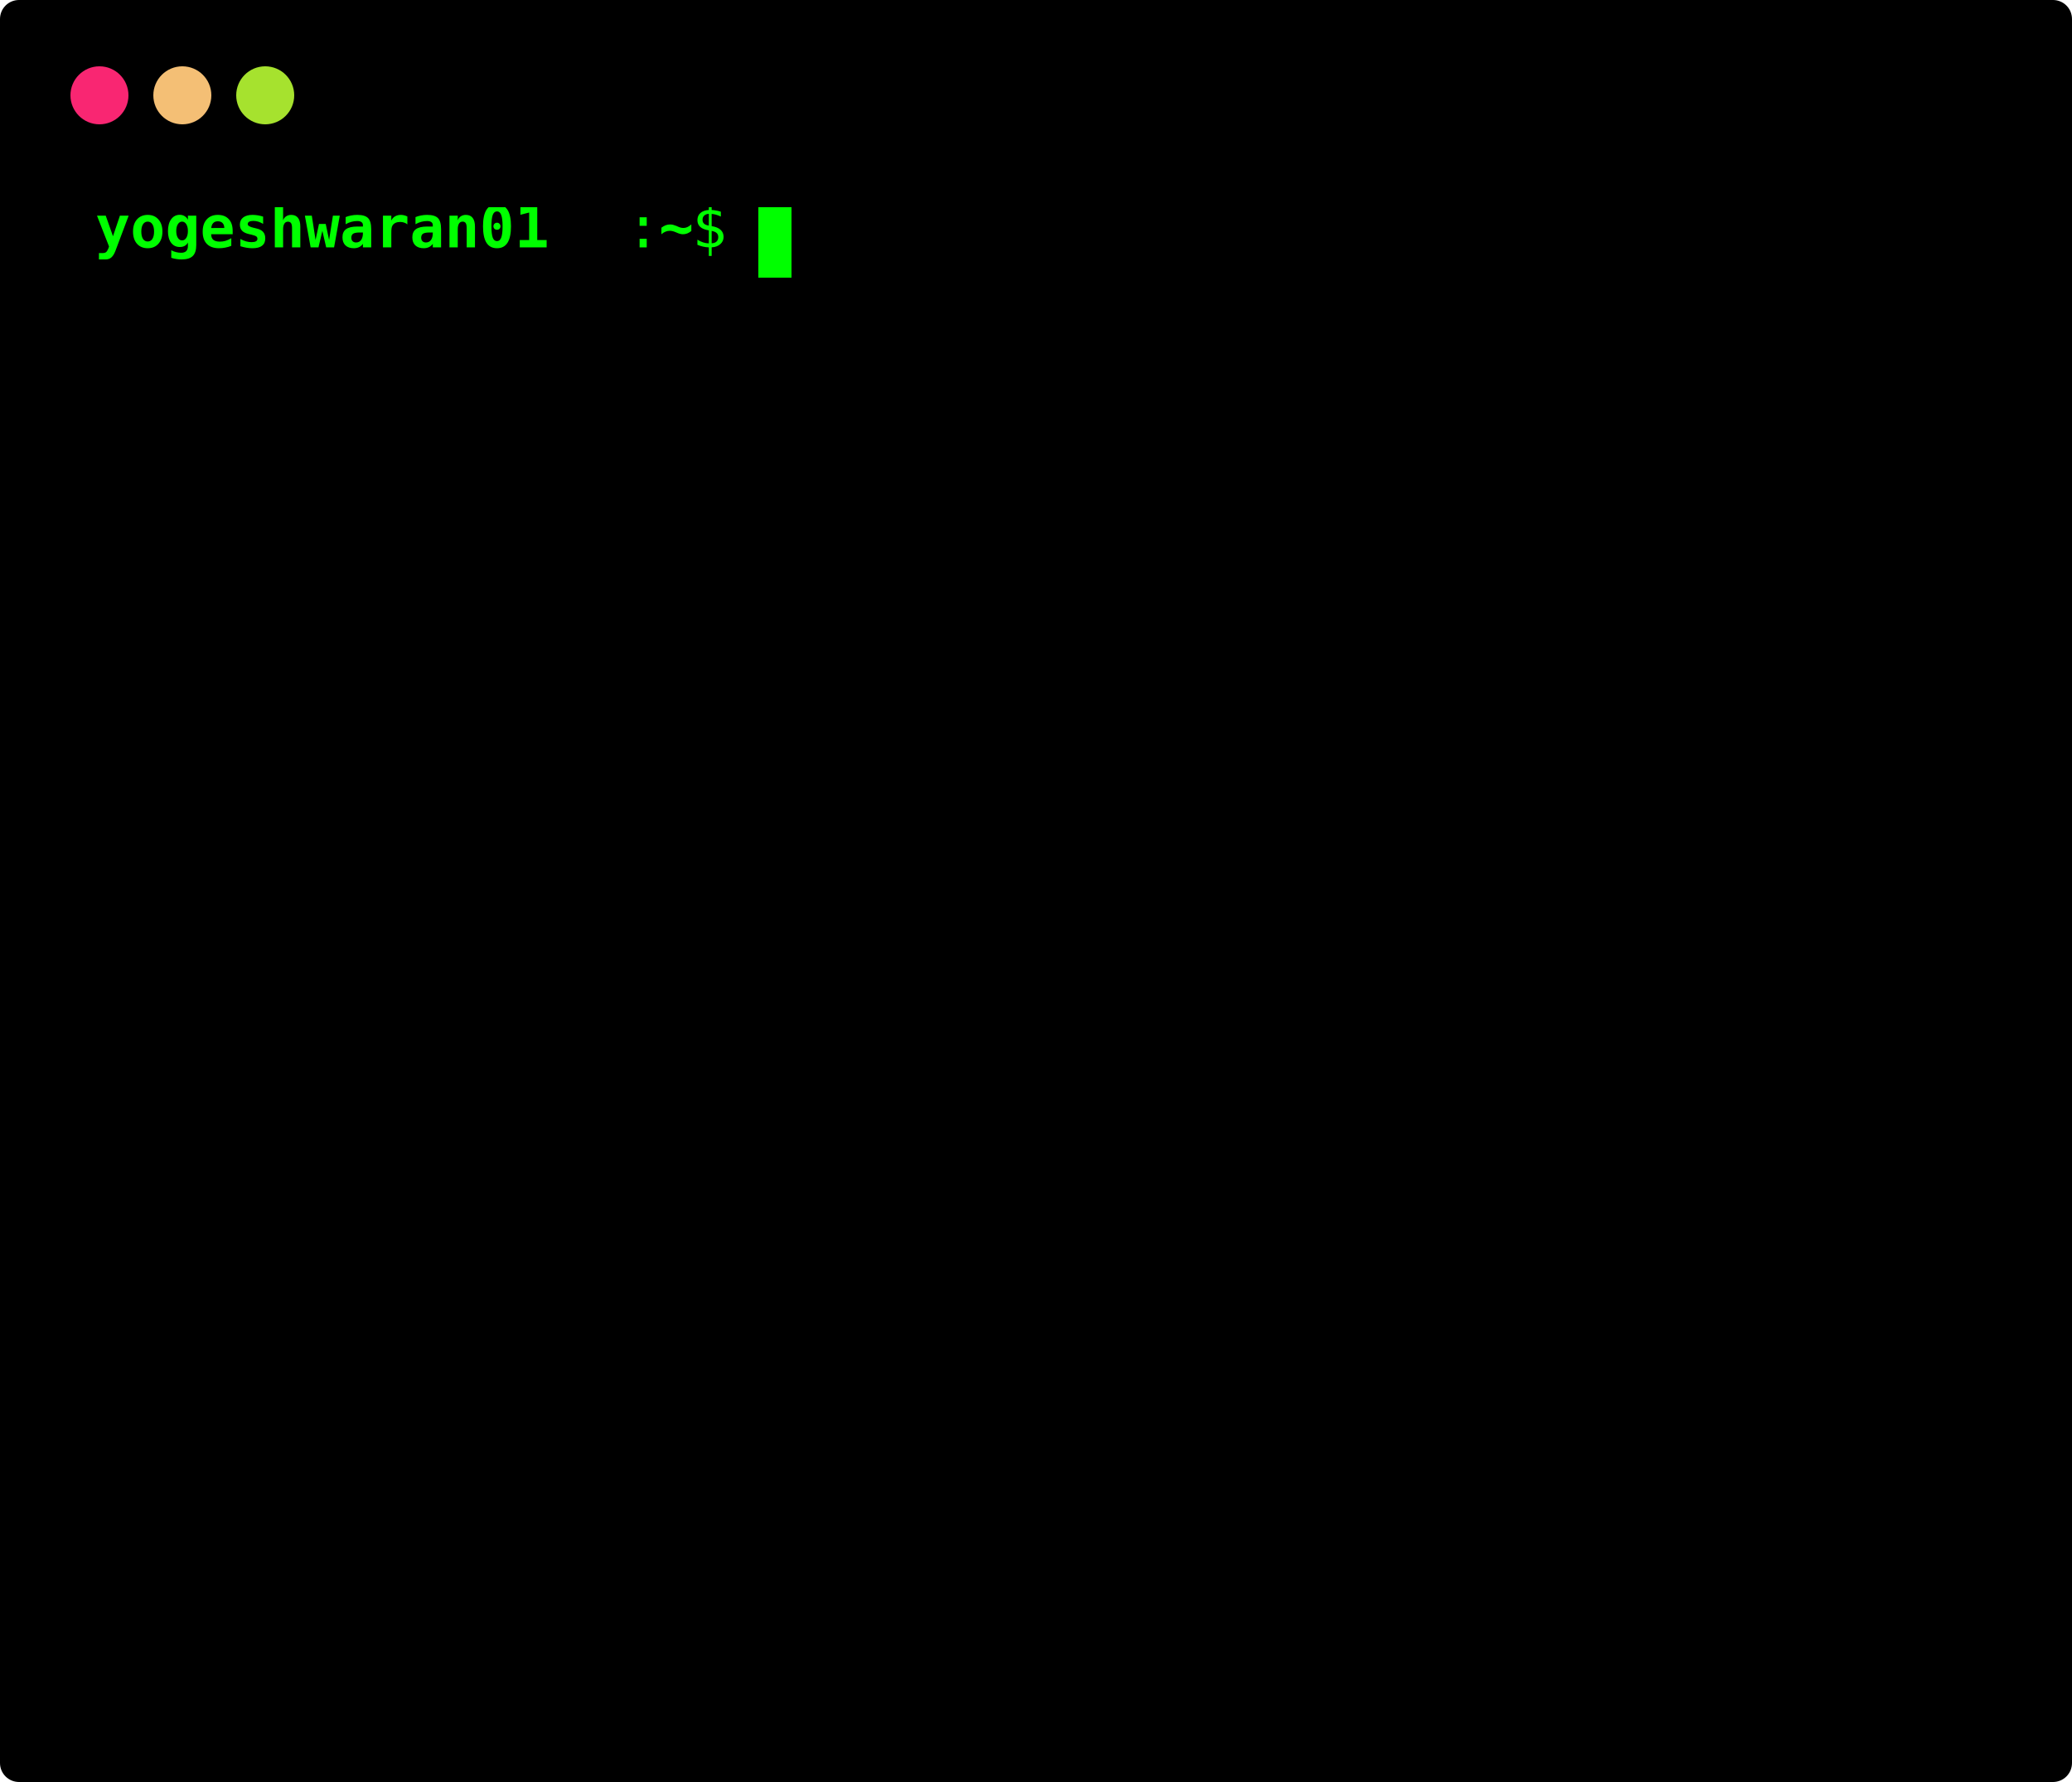
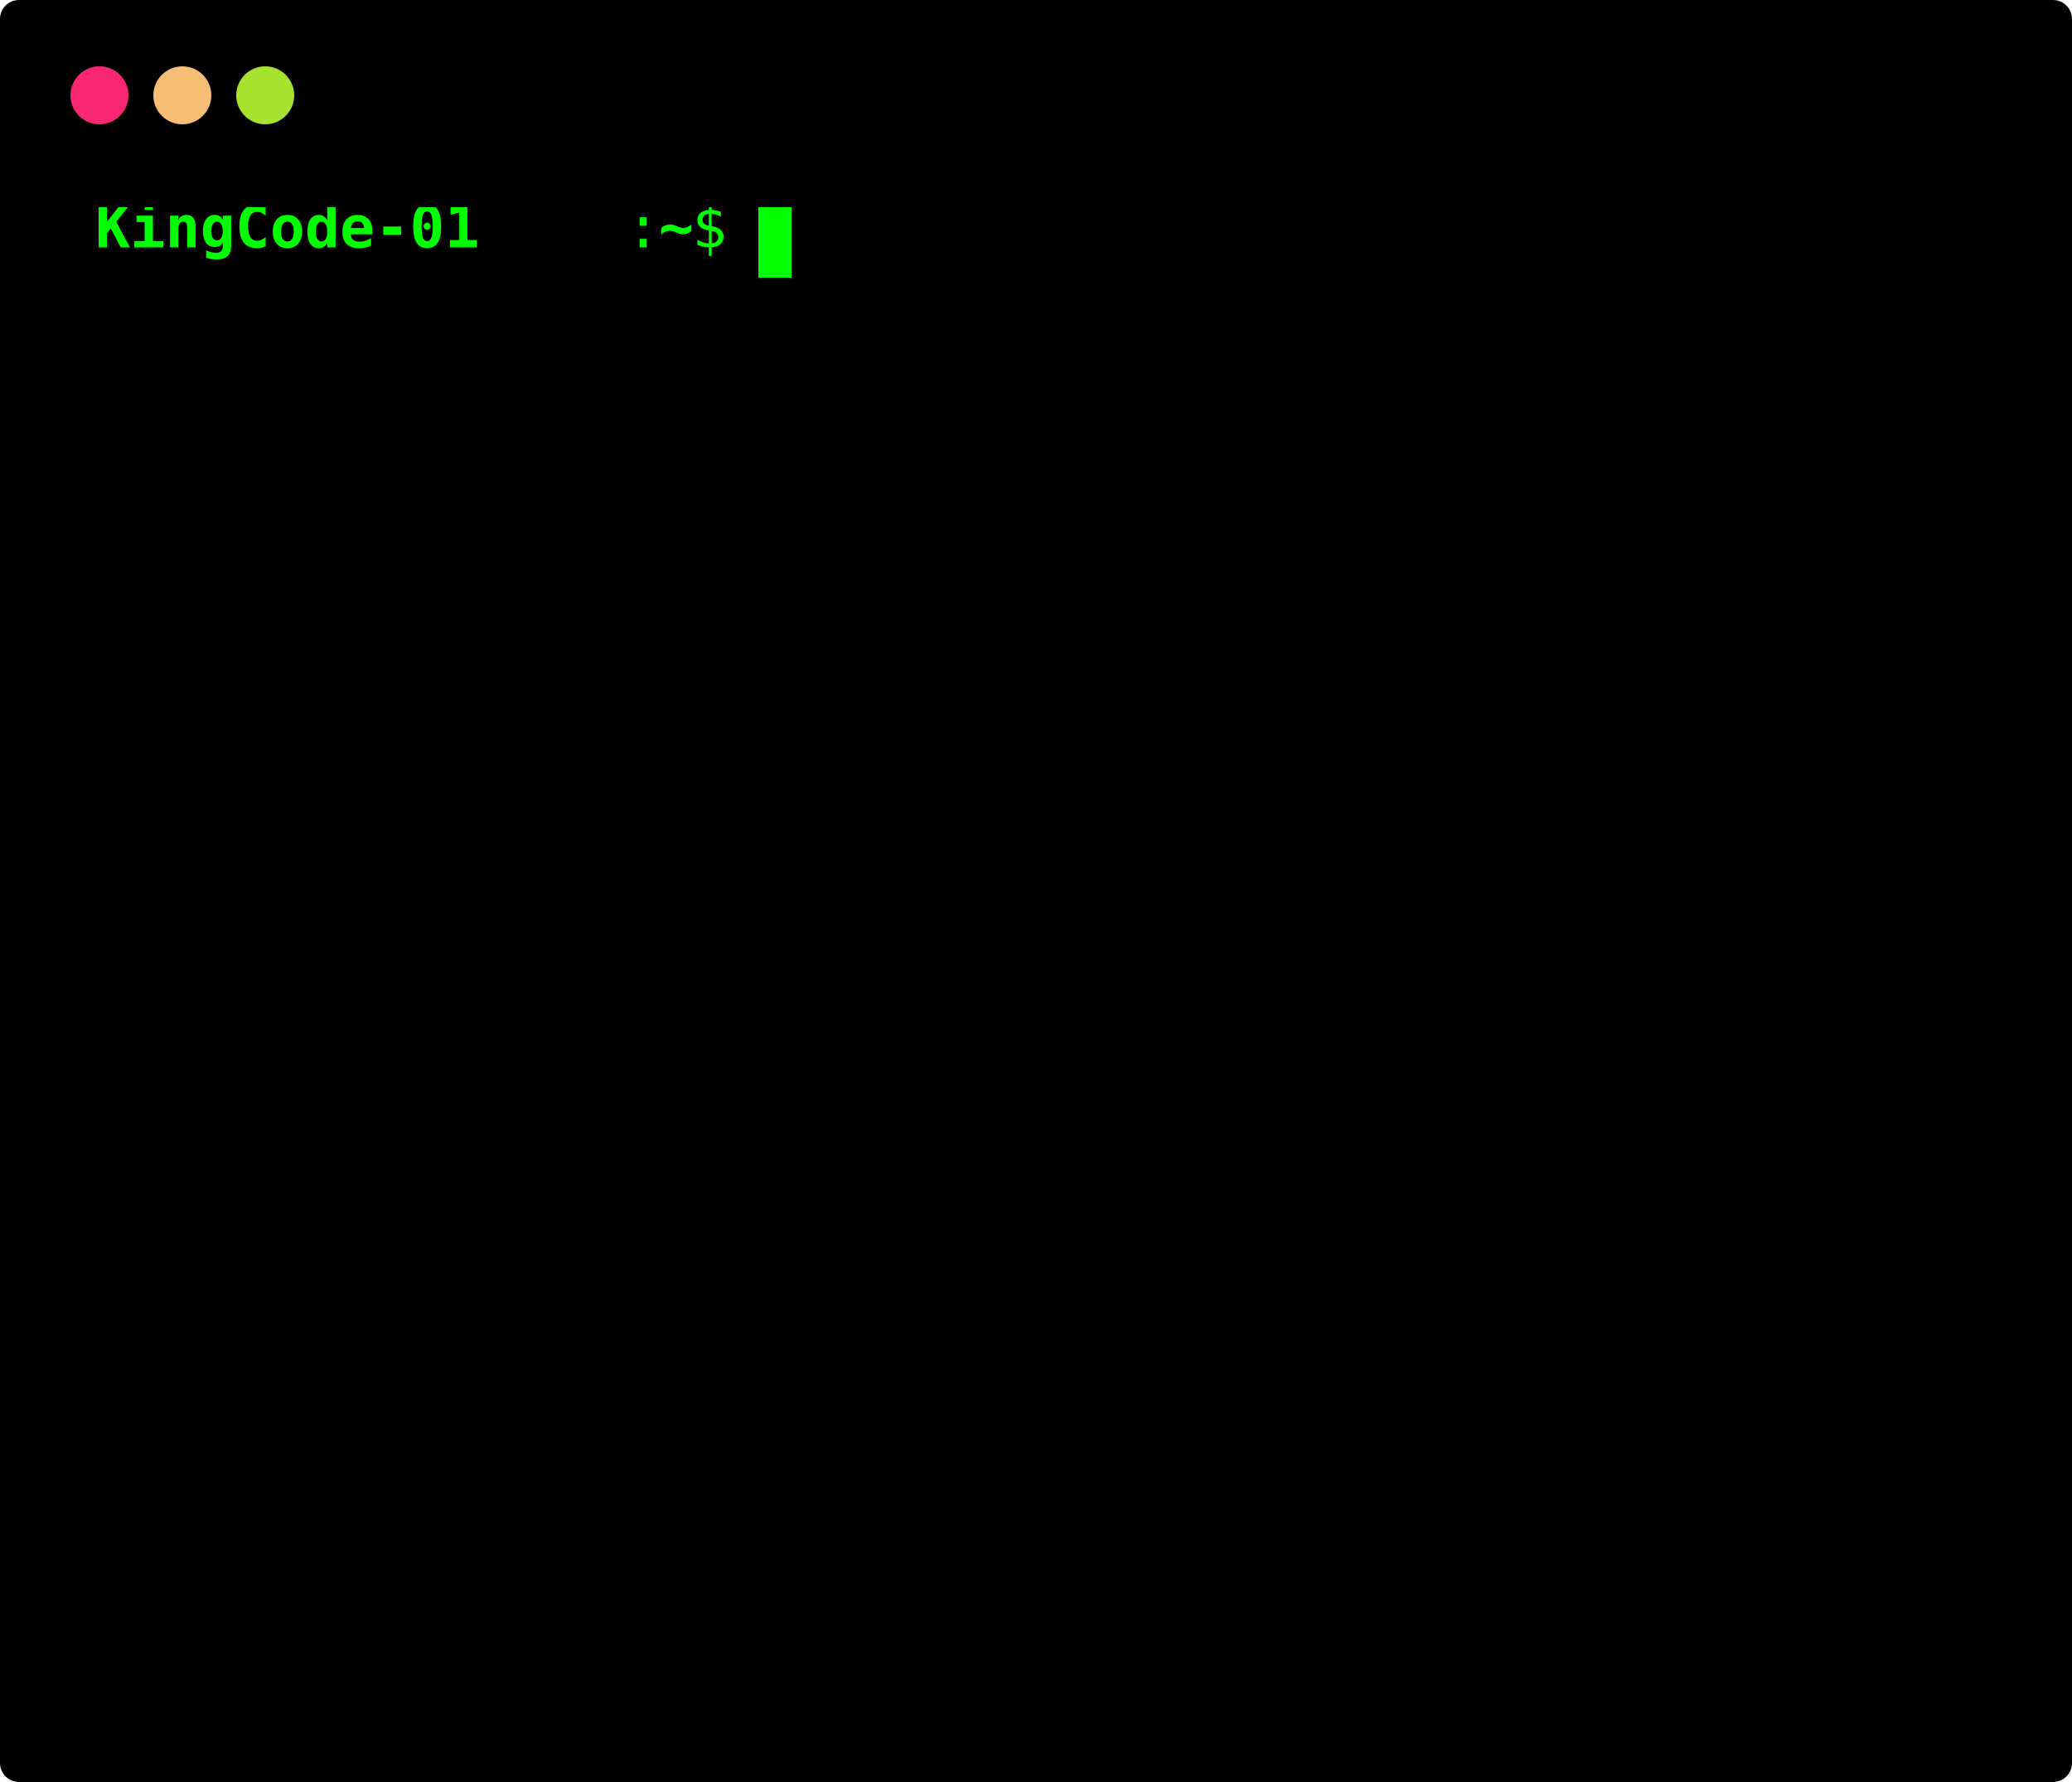
<svg xmlns="http://www.w3.org/2000/svg" xmlns:ns1="https://github.com/nbedos/termtosvg" xmlns:xlink="http://www.w3.org/1999/xlink" id="terminal" baseProfile="full" viewBox="0 0 500 430" width="550" version="1.1">
  <defs>
    <ns1:template_settings>
      <ns1:screen_geometry columns="95" rows="21" />
      <ns1:animation type="css" />
    </ns1:template_settings>
    <style type="text/css" id="generated-style">
            #screen {
                font-family: 'DejaVu Sans Mono', monospace;
                font-style: normal;
                font-size: 14px;
            }

        text {
            dominant-baseline: text-before-edge;
            white-space: pre;
        }
    
            :root {
                --animation-duration: 14558ms;
            }

            @keyframes roll {
                0.000%{transform:translateY(0px)}
3.400%{transform:translateY(-374px)}
4.767%{transform:translateY(-748px)}
7.302%{transform:translateY(-1122px)}
9.933%{transform:translateY(-1496px)}
12.357%{transform:translateY(-1870px)}
14.226%{transform:translateY(-2244px)}
17.578%{transform:translateY(-2618px)}
21.239%{transform:translateY(-2992px)}
21.658%{transform:translateY(-3366px)}
24.605%{transform:translateY(-3740px)}
27.627%{transform:translateY(-4114px)}
29.771%{transform:translateY(-4488px)}
31.529%{transform:translateY(-4862px)}
34.277%{transform:translateY(-5236px)}
36.585%{transform:translateY(-5610px)}
39.607%{transform:translateY(-5984px)}
41.256%{transform:translateY(-6358px)}
43.179%{transform:translateY(-6732px)}
44.333%{transform:translateY(-7106px)}
47.685%{transform:translateY(-7480px)}
51.436%{transform:translateY(-7854px)}
51.889%{transform:translateY(-8228px)}
59.658%{transform:translateY(-8602px)}
62.241%{transform:translateY(-8976px)}
64.885%{transform:translateY(-9350px)}
67.406%{transform:translateY(-9724px)}
68.347%{transform:translateY(-10098px)}
70.985%{transform:translateY(-10472px)}
77.469%{transform:translateY(-10846px)}
81.124%{transform:translateY(-11220px)}
81.536%{transform:translateY(-11594px)}
85.046%{transform:translateY(-11968px)}
86.090%{transform:translateY(-12342px)}
89.442%{transform:translateY(-12716px)}
90.267%{transform:translateY(-13090px)}
93.014%{transform:translateY(-13464px)}
93.131%{transform:translateY(-13838px)}
100.000%{transform:translateY(-13838px)}
            }

            #screen_view {
                animation-duration: 14558ms;
                animation-iteration-count:infinite;
                animation-name:roll;
                animation-timing-function: steps(1,end);
                animation-fill-mode: forwards;
            }
        
        </style>
    <style type="text/css" id="user-style">
            /* The colors defined below are the default 16 colors used for rendering text of the terminal. Adjust
               them as needed.
               gjm8 color theme (source: https://terminal.sexy/) */
            .foreground {fill: #00FF00}
            .background {fill: #000000}
            .color0 {fill: #272822}
            .color1 {fill: #f92672}
            .green {fill: #00FF00}
            .color3 {fill: #f4bf75}
            .color4 {fill: #66d9ef}
            .purple {fill: #00FF00}
            .color6 {fill: #00FF00}
            .color7 {fill: #f8f8f2}
            .color8 {fill: #75715e}
            .color9 {fill: #fd971f}
            .color10 {fill: #00FF00}
            .color11 {fill: #49483e}
            .color12 {fill: #00FF00}
            .color13 {fill: #f5f4f1}
            .orange {fill: #00FF00}
            .color15 {fill: #f9f8f5}
        </style>
  </defs>
  <rect id="terminalui" class="background" width="100%" height="100%" ry="4.583" />
  <circle cx="24" cy="23" r="7" fill="#f92672" />
  <circle cx="44" cy="23" r="7" fill="#f4bf75" />
  <circle cx="64" cy="23" r="7" fill="#a6e22e" />
  <svg id="screen" width="760" height="357" x="23" y="50" viewBox="0 0 760 357" preserveAspectRatio="xMidYMin slice">
    <rect class="background" height="100%" width="100%" x="0" y="0" />
    <defs>
      <g id="g1">
-         <text x="0" textLength="128" font-weight="bold" class="color10">yogeshwaran01</text>
+         <text x="0" textLength="128" font-weight="bold" class="color10">KingCode-01</text>
        <text x="128" textLength="8" class="foreground">:</text>
        <text x="136" textLength="8" font-weight="bold" class="color12">~</text>
        <text x="144" textLength="16" class="foreground">$ </text>
        <text x="160" textLength="8" class="background" />
      </g>
      <g id="g2">
-         <text x="0" textLength="128" font-weight="bold" class="color10">yogeshwaran01</text>
+         <text x="0" textLength="128" font-weight="bold" class="color10">KingCode-01</text>
        <text x="128" textLength="8" class="foreground">:</text>
        <text x="136" textLength="8" font-weight="bold" class="color12">~</text>
        <text x="144" textLength="24" class="foreground">$ w</text>
        <text x="168" textLength="8" class="background" />
      </g>
      <g id="g3">
-         <text x="0" textLength="128" font-weight="bold" class="color10">yogeshwaran01</text>
+         <text x="0" textLength="128" font-weight="bold" class="color10">KingCode-01</text>
        <text x="128" textLength="8" class="foreground">:</text>
        <text x="136" textLength="8" font-weight="bold" class="color12">~</text>
        <text x="144" textLength="32" class="foreground">$ wh</text>
        <text x="176" textLength="8" class="background" />
      </g>
      <g id="g4">
-         <text x="0" textLength="128" font-weight="bold" class="color10">yogeshwaran01</text>
+         <text x="0" textLength="128" font-weight="bold" class="color10">KingCode-01</text>
        <text x="128" textLength="8" class="foreground">:</text>
        <text x="136" textLength="8" font-weight="bold" class="color12">~</text>
        <text x="144" textLength="40" class="foreground">$ who</text>
        <text x="184" textLength="8" class="background" />
      </g>
      <g id="g5">
-         <text x="0" textLength="128" font-weight="bold" class="color10">yogeshwaran01</text>
+         <text x="0" textLength="128" font-weight="bold" class="color10">KingCode-01</text>
        <text x="128" textLength="8" class="foreground">:</text>
        <text x="136" textLength="8" font-weight="bold" class="color12">~</text>
        <text x="144" textLength="48" class="foreground">$ whoa</text>
        <text x="192" textLength="8" class="background" />
      </g>
      <g id="g6">
-         <text x="0" textLength="128" font-weight="bold" class="color10">yogeshwaran01</text>
+         <text x="0" textLength="128" font-weight="bold" class="color10">KingCode-01</text>
        <text x="128" textLength="8" class="foreground">:</text>
        <text x="136" textLength="8" font-weight="bold" class="color12">~</text>
        <text x="144" textLength="56" class="foreground">$ whoam</text>
        <text x="200" textLength="8" class="background" />
      </g>
      <g id="g7">
-         <text x="0" textLength="128" font-weight="bold" class="color10">yogeshwaran01</text>
+         <text x="0" textLength="128" font-weight="bold" class="color10">KingCode-01</text>
        <text x="128" textLength="8" class="foreground">:</text>
        <text x="136" textLength="8" font-weight="bold" class="color12">~</text>
        <text x="144" textLength="64" class="foreground">$ whoami</text>
        <text x="208" textLength="8" class="background" />
      </g>
      <g id="g8">
-         <text x="0" textLength="128" font-weight="bold" class="color10">yogeshwaran01</text>
+         <text x="0" textLength="128" font-weight="bold" class="color10">KingCode-01</text>
        <text x="128" textLength="8" class="foreground">:</text>
        <text x="136" textLength="8" font-weight="bold" class="color12">~</text>
        <text x="144" textLength="64" class="foreground">$ whoami</text>
      </g>
      <g id="g9">
        <text x="0" textLength="8" class="background" />
      </g>
      <g id="g10">
        <text x="0" textLength="104" class="color6">YOGESHWARAN R</text>
      </g>
      <g id="g11">
-         <text x="0" textLength="128" font-weight="bold" class="color10">yogeshwaran01</text>
+         <text x="0" textLength="128" font-weight="bold" class="color10">KingCode-01</text>
        <text x="128" textLength="8" class="foreground">:</text>
        <text x="136" textLength="8" font-weight="bold" class="color12">~</text>
        <text x="144" textLength="24" class="foreground">$ g</text>
        <text x="168" textLength="8" class="background" />
      </g>
      <g id="g12">
-         <text x="0" textLength="128" font-weight="bold" class="color10">yogeshwaran01</text>
+         <text x="0" textLength="128" font-weight="bold" class="color10">KingCode-01</text>
        <text x="128" textLength="8" class="foreground">:</text>
        <text x="136" textLength="8" font-weight="bold" class="color12">~</text>
        <text x="144" textLength="32" class="foreground">$ gi</text>
        <text x="176" textLength="8" class="background" />
      </g>
      <g id="g13">
-         <text x="0" textLength="128" font-weight="bold" class="color10">yogeshwaran01</text>
+         <text x="0" textLength="128" font-weight="bold" class="color10">KingCode-01</text>
        <text x="128" textLength="8" class="foreground">:</text>
        <text x="136" textLength="8" font-weight="bold" class="color12">~</text>
        <text x="144" textLength="40" class="foreground">$ git</text>
        <text x="184" textLength="8" class="background" />
      </g>
      <g id="g14">
-         <text x="0" textLength="128" font-weight="bold" class="color10">yogeshwaran01</text>
+         <text x="0" textLength="128" font-weight="bold" class="color10">KingCode-01</text>
        <text x="128" textLength="8" class="foreground">:</text>
        <text x="136" textLength="8" font-weight="bold" class="color12">~</text>
        <text x="144" textLength="48" class="foreground">$ git </text>
        <text x="192" textLength="8" class="background" />
      </g>
      <g id="g15">
-         <text x="0" textLength="128" font-weight="bold" class="color10">yogeshwaran01</text>
+         <text x="0" textLength="128" font-weight="bold" class="color10">KingCode-01</text>
        <text x="128" textLength="8" class="foreground">:</text>
        <text x="136" textLength="8" font-weight="bold" class="color12">~</text>
        <text x="144" textLength="56" class="foreground">$ git s</text>
        <text x="200" textLength="8" class="background" />
      </g>
      <g id="g16">
-         <text x="0" textLength="128" font-weight="bold" class="color10">yogeshwaran01</text>
+         <text x="0" textLength="128" font-weight="bold" class="color10">KingCode-01</text>
        <text x="128" textLength="8" class="foreground">:</text>
        <text x="136" textLength="8" font-weight="bold" class="color12">~</text>
        <text x="144" textLength="64" class="foreground">$ git st</text>
        <text x="208" textLength="8" class="background" />
      </g>
      <g id="g17">
-         <text x="0" textLength="128" font-weight="bold" class="color10">yogeshwaran01</text>
+         <text x="0" textLength="128" font-weight="bold" class="color10">KingCode-01</text>
        <text x="128" textLength="8" class="foreground">:</text>
        <text x="136" textLength="8" font-weight="bold" class="color12">~</text>
        <text x="144" textLength="72" class="foreground">$ git sta</text>
        <text x="216" textLength="8" class="background" />
      </g>
      <g id="g18">
-         <text x="0" textLength="128" font-weight="bold" class="color10">yogeshwaran01</text>
+         <text x="0" textLength="128" font-weight="bold" class="color10">KingCode-01</text>
        <text x="128" textLength="8" class="foreground">:</text>
        <text x="136" textLength="8" font-weight="bold" class="color12">~</text>
        <text x="144" textLength="80" class="foreground">$ git stat</text>
        <text x="224" textLength="8" class="background" />
      </g>
      <g id="g19">
-         <text x="0" textLength="128" font-weight="bold" class="color10">yogeshwaran01</text>
+         <text x="0" textLength="128" font-weight="bold" class="color10">KingCode-01</text>
        <text x="128" textLength="8" class="foreground">:</text>
        <text x="136" textLength="8" font-weight="bold" class="color12">~</text>
        <text x="144" textLength="88" class="foreground">$ git statu</text>
        <text x="232" textLength="8" class="background" />
      </g>
      <g id="g20">
-         <text x="0" textLength="128" font-weight="bold" class="color10">yogeshwaran01</text>
+         <text x="0" textLength="128" font-weight="bold" class="color10">KingCode-01</text>
        <text x="128" textLength="8" class="foreground">:</text>
        <text x="136" textLength="8" font-weight="bold" class="color12">~</text>
        <text x="144" textLength="96" class="foreground">$ git status</text>
        <text x="240" textLength="8" class="background" />
      </g>
      <g id="g21">
-         <text x="0" textLength="128" font-weight="bold" class="color10">yogeshwaran01</text>
+         <text x="0" textLength="128" font-weight="bold" class="color10">KingCode-01</text>
        <text x="128" textLength="8" class="foreground">:</text>
        <text x="136" textLength="8" font-weight="bold" class="color12">~</text>
        <text x="144" textLength="96" class="foreground">$ git status</text>
      </g>
      <g id="g22">
        <text x="0" textLength="240" font-style="italic" class="foreground">        GitHub Status         </text>
      </g>
      <g id="g23">
        <text x="0" textLength="240" class="foreground">╔═══════════════╤════════════╗</text>
      </g>
      <g id="g24">
        <text x="0" textLength="8" class="foreground">║</text>
        <text x="8" textLength="120" font-weight="bold" class="orange"> Title         </text>
        <text x="128" textLength="8" class="foreground">│</text>
        <text x="136" textLength="96" font-weight="bold" class="orange"> Count      </text>
        <text x="232" textLength="8" class="foreground">║</text>
      </g>
      <g id="g25">
        <text x="0" textLength="240" class="foreground">╟───────────────┼────────────╢</text>
      </g>
      <g id="g26">
        <text x="0" textLength="8" class="foreground">║</text>
        <text x="8" textLength="120" class="purple"> Stars         </text>
        <text x="128" textLength="8" class="foreground">│</text>
        <text x="136" textLength="96" class="green"> 156        </text>
        <text x="232" textLength="8" class="foreground">║</text>
      </g>
      <g id="g27">
        <text x="0" textLength="8" class="foreground">║</text>
        <text x="8" textLength="120" class="purple"> Forks         </text>
        <text x="128" textLength="8" class="foreground">│</text>
        <text x="136" textLength="96" class="green"> 39         </text>
        <text x="232" textLength="8" class="foreground">║</text>
      </g>
      <g id="g28">
        <text x="0" textLength="8" class="foreground">║</text>
        <text x="8" textLength="120" class="purple"> Commits       </text>
        <text x="128" textLength="8" class="foreground">│</text>
        <text x="136" textLength="96" class="green"> 890        </text>
        <text x="232" textLength="8" class="foreground">║</text>
      </g>
      <g id="g29">
        <text x="0" textLength="8" class="foreground">║</text>
        <text x="8" textLength="120" class="purple"> Followers     </text>
        <text x="128" textLength="8" class="foreground">│</text>
        <text x="136" textLength="96" class="green"> 22         </text>
        <text x="232" textLength="8" class="foreground">║</text>
      </g>
      <g id="g30">
        <text x="0" textLength="8" class="foreground">║</text>
        <text x="8" textLength="120" class="purple"> Pull Requests </text>
        <text x="128" textLength="8" class="foreground">│</text>
        <text x="136" textLength="96" class="green"> 54         </text>
        <text x="232" textLength="8" class="foreground">║</text>
      </g>
      <g id="g31">
        <text x="0" textLength="8" class="foreground">║</text>
        <text x="8" textLength="120" class="purple"> Issues        </text>
        <text x="128" textLength="8" class="foreground">│</text>
        <text x="136" textLength="96" class="green"> 0          </text>
        <text x="232" textLength="8" class="foreground">║</text>
      </g>
      <g id="g32">
        <text x="0" textLength="8" class="foreground">║</text>
        <text x="8" textLength="120" class="purple"> Repository    </text>
        <text x="128" textLength="8" class="foreground">│</text>
        <text x="136" textLength="96" class="green"> 29         </text>
        <text x="232" textLength="8" class="foreground">║</text>
      </g>
      <g id="g33">
        <text x="0" textLength="8" class="foreground">║</text>
        <text x="8" textLength="120" class="purple"> Gists         </text>
        <text x="128" textLength="8" class="foreground">│</text>
        <text x="136" textLength="96" class="green"> 5          </text>
        <text x="232" textLength="8" class="foreground">║</text>
      </g>
      <g id="g34">
        <text x="0" textLength="240" class="foreground">╚═══════════════╧════════════╝</text>
      </g>
      <g id="g35">
-         <text x="0" textLength="128" font-weight="bold" class="color10">yogeshwaran01</text>
+         <text x="0" textLength="128" font-weight="bold" class="color10">KingCode-01</text>
        <text x="128" textLength="8" class="foreground">:</text>
        <text x="136" textLength="8" font-weight="bold" class="color12">~</text>
        <text x="144" textLength="24" class="foreground">$ u</text>
        <text x="168" textLength="8" class="background" />
      </g>
      <g id="g36">
-         <text x="0" textLength="128" font-weight="bold" class="color10">yogeshwaran01</text>
+         <text x="0" textLength="128" font-weight="bold" class="color10">KingCode-01</text>
        <text x="128" textLength="8" class="foreground">:</text>
        <text x="136" textLength="8" font-weight="bold" class="color12">~</text>
        <text x="144" textLength="32" class="foreground">$ up</text>
        <text x="176" textLength="8" class="background" />
      </g>
      <g id="g37">
-         <text x="0" textLength="128" font-weight="bold" class="color10">yogeshwaran01</text>
+         <text x="0" textLength="128" font-weight="bold" class="color10">KingCode-01</text>
        <text x="128" textLength="8" class="foreground">:</text>
        <text x="136" textLength="8" font-weight="bold" class="color12">~</text>
        <text x="144" textLength="40" class="foreground">$ upt</text>
        <text x="184" textLength="8" class="background" />
      </g>
      <g id="g38">
-         <text x="0" textLength="128" font-weight="bold" class="color10">yogeshwaran01</text>
+         <text x="0" textLength="128" font-weight="bold" class="color10">KingCode-01</text>
        <text x="128" textLength="8" class="foreground">:</text>
        <text x="136" textLength="8" font-weight="bold" class="color12">~</text>
        <text x="144" textLength="48" class="foreground">$ upti</text>
        <text x="192" textLength="8" class="background" />
      </g>
      <g id="g39">
-         <text x="0" textLength="128" font-weight="bold" class="color10">yogeshwaran01</text>
+         <text x="0" textLength="128" font-weight="bold" class="color10">KingCode-01</text>
        <text x="128" textLength="8" class="foreground">:</text>
        <text x="136" textLength="8" font-weight="bold" class="color12">~</text>
        <text x="144" textLength="56" class="foreground">$ uptim</text>
        <text x="200" textLength="8" class="background" />
      </g>
      <g id="g40">
-         <text x="0" textLength="128" font-weight="bold" class="color10">yogeshwaran01</text>
+         <text x="0" textLength="128" font-weight="bold" class="color10">KingCode-01</text>
        <text x="128" textLength="8" class="foreground">:</text>
        <text x="136" textLength="8" font-weight="bold" class="color12">~</text>
        <text x="144" textLength="64" class="foreground">$ uptime</text>
        <text x="208" textLength="8" class="background" />
      </g>
      <g id="g41">
-         <text x="0" textLength="128" font-weight="bold" class="color10">yogeshwaran01</text>
+         <text x="0" textLength="128" font-weight="bold" class="color10">KingCode-01</text>
        <text x="128" textLength="8" class="foreground">:</text>
        <text x="136" textLength="8" font-weight="bold" class="color12">~</text>
        <text x="144" textLength="64" class="foreground">$ uptime</text>
      </g>
      <g id="g42">
        <text x="0" textLength="32" font-weight="bold" class="orange">611</text>
      </g>
      <g id="g43">
-         <text x="0" textLength="128" font-weight="bold" class="color10">yogeshwaran01</text>
+         <text x="0" textLength="128" font-weight="bold" class="color10">KingCode-01</text>
        <text x="128" textLength="8" class="foreground">:</text>
        <text x="136" textLength="8" font-weight="bold" class="color12">~</text>
        <text x="144" textLength="24" class="foreground">$ e</text>
        <text x="168" textLength="8" class="background" />
      </g>
      <g id="g44">
-         <text x="0" textLength="128" font-weight="bold" class="color10">yogeshwaran01</text>
+         <text x="0" textLength="128" font-weight="bold" class="color10">KingCode-01</text>
        <text x="128" textLength="8" class="foreground">:</text>
        <text x="136" textLength="8" font-weight="bold" class="color12">~</text>
        <text x="144" textLength="32" class="foreground">$ ex</text>
        <text x="176" textLength="8" class="background" />
      </g>
      <g id="g45">
-         <text x="0" textLength="128" font-weight="bold" class="color10">yogeshwaran01</text>
+         <text x="0" textLength="128" font-weight="bold" class="color10">KingCode-01</text>
        <text x="128" textLength="8" class="foreground">:</text>
        <text x="136" textLength="8" font-weight="bold" class="color12">~</text>
        <text x="144" textLength="40" class="foreground">$ exi</text>
        <text x="184" textLength="8" class="background" />
      </g>
      <g id="g46">
-         <text x="0" textLength="128" font-weight="bold" class="color10">yogeshwaran01</text>
+         <text x="0" textLength="128" font-weight="bold" class="color10">KingCode-01</text>
        <text x="128" textLength="8" class="foreground">:</text>
        <text x="136" textLength="8" font-weight="bold" class="color12">~</text>
        <text x="144" textLength="48" class="foreground">$ exit</text>
        <text x="192" textLength="8" class="background" />
      </g>
      <g id="g47">
-         <text x="0" textLength="128" font-weight="bold" class="color10">yogeshwaran01</text>
+         <text x="0" textLength="128" font-weight="bold" class="color10">KingCode-01</text>
        <text x="128" textLength="8" class="foreground">:</text>
        <text x="136" textLength="8" font-weight="bold" class="color12">~</text>
        <text x="144" textLength="48" class="foreground">$ exit</text>
      </g>
      <g id="g48">
        <text x="0" textLength="32" class="foreground">exit</text>
      </g>
    </defs>
    <g id="screen_view">
      <g>
        <rect x="160" y="0" width="8" height="17" class="foreground" />
        <use xlink:href="#g1" y="0" />
      </g>
      <g>
        <rect x="168" y="374" width="8" height="17" class="foreground" />
        <use xlink:href="#g2" y="374" />
      </g>
      <g>
        <rect x="176" y="748" width="8" height="17" class="foreground" />
        <use xlink:href="#g3" y="748" />
      </g>
      <g>
        <rect x="184" y="1122" width="8" height="17" class="foreground" />
        <use xlink:href="#g4" y="1122" />
      </g>
      <g>
        <rect x="192" y="1496" width="8" height="17" class="foreground" />
        <use xlink:href="#g5" y="1496" />
      </g>
      <g>
        <rect x="200" y="1870" width="8" height="17" class="foreground" />
        <use xlink:href="#g6" y="1870" />
      </g>
      <g>
        <rect x="208" y="2244" width="8" height="17" class="foreground" />
        <use xlink:href="#g7" y="2244" />
      </g>
      <g>
        <use xlink:href="#g8" y="2618" />
        <rect x="0" y="2635" width="8" height="17" class="foreground" />
        <use xlink:href="#g9" y="2635" />
      </g>
      <g>
        <use xlink:href="#g8" y="2992" />
        <use xlink:href="#g10" y="3009" />
        <rect x="0" y="3026" width="8" height="17" class="foreground" />
        <use xlink:href="#g9" y="3026" />
      </g>
      <g>
        <use xlink:href="#g8" y="3366" />
        <use xlink:href="#g10" y="3383" />
        <rect x="160" y="3400" width="8" height="17" class="foreground" />
        <use xlink:href="#g1" y="3400" />
      </g>
      <g>
        <use xlink:href="#g8" y="3740" />
        <use xlink:href="#g10" y="3757" />
        <rect x="168" y="3774" width="8" height="17" class="foreground" />
        <use xlink:href="#g11" y="3774" />
      </g>
      <g>
        <use xlink:href="#g8" y="4114" />
        <use xlink:href="#g10" y="4131" />
        <rect x="176" y="4148" width="8" height="17" class="foreground" />
        <use xlink:href="#g12" y="4148" />
      </g>
      <g>
        <use xlink:href="#g8" y="4488" />
        <use xlink:href="#g10" y="4505" />
        <rect x="184" y="4522" width="8" height="17" class="foreground" />
        <use xlink:href="#g13" y="4522" />
      </g>
      <g>
        <use xlink:href="#g8" y="4862" />
        <use xlink:href="#g10" y="4879" />
        <rect x="192" y="4896" width="8" height="17" class="foreground" />
        <use xlink:href="#g14" y="4896" />
      </g>
      <g>
        <use xlink:href="#g8" y="5236" />
        <use xlink:href="#g10" y="5253" />
        <rect x="200" y="5270" width="8" height="17" class="foreground" />
        <use xlink:href="#g15" y="5270" />
      </g>
      <g>
        <use xlink:href="#g8" y="5610" />
        <use xlink:href="#g10" y="5627" />
        <rect x="208" y="5644" width="8" height="17" class="foreground" />
        <use xlink:href="#g16" y="5644" />
      </g>
      <g>
        <use xlink:href="#g8" y="5984" />
        <use xlink:href="#g10" y="6001" />
        <rect x="216" y="6018" width="8" height="17" class="foreground" />
        <use xlink:href="#g17" y="6018" />
      </g>
      <g>
        <use xlink:href="#g8" y="6358" />
        <use xlink:href="#g10" y="6375" />
        <rect x="224" y="6392" width="8" height="17" class="foreground" />
        <use xlink:href="#g18" y="6392" />
      </g>
      <g>
        <use xlink:href="#g8" y="6732" />
        <use xlink:href="#g10" y="6749" />
        <rect x="232" y="6766" width="8" height="17" class="foreground" />
        <use xlink:href="#g19" y="6766" />
      </g>
      <g>
        <use xlink:href="#g8" y="7106" />
        <use xlink:href="#g10" y="7123" />
        <rect x="240" y="7140" width="8" height="17" class="foreground" />
        <use xlink:href="#g20" y="7140" />
      </g>
      <g>
        <use xlink:href="#g8" y="7480" />
        <use xlink:href="#g10" y="7497" />
        <use xlink:href="#g21" y="7514" />
        <rect x="0" y="7531" width="8" height="17" class="foreground" />
        <use xlink:href="#g9" y="7531" />
      </g>
      <g>
        <use xlink:href="#g8" y="7854" />
        <use xlink:href="#g10" y="7871" />
        <use xlink:href="#g21" y="7888" />
        <use xlink:href="#g22" y="7905" />
        <use xlink:href="#g23" y="7922" />
        <use xlink:href="#g24" y="7939" />
        <use xlink:href="#g25" y="7956" />
        <use xlink:href="#g26" y="7973" />
        <use xlink:href="#g27" y="7990" />
        <use xlink:href="#g28" y="8007" />
        <use xlink:href="#g29" y="8024" />
        <use xlink:href="#g30" y="8041" />
        <use xlink:href="#g31" y="8058" />
        <use xlink:href="#g32" y="8075" />
        <use xlink:href="#g33" y="8092" />
        <use xlink:href="#g34" y="8109" />
        <rect x="0" y="8126" width="8" height="17" class="foreground" />
        <use xlink:href="#g9" y="8126" />
      </g>
      <g>
        <use xlink:href="#g8" y="8228" />
        <use xlink:href="#g10" y="8245" />
        <use xlink:href="#g21" y="8262" />
        <use xlink:href="#g22" y="8279" />
        <use xlink:href="#g23" y="8296" />
        <use xlink:href="#g24" y="8313" />
        <use xlink:href="#g25" y="8330" />
        <use xlink:href="#g26" y="8347" />
        <use xlink:href="#g27" y="8364" />
        <use xlink:href="#g28" y="8381" />
        <use xlink:href="#g29" y="8398" />
        <use xlink:href="#g30" y="8415" />
        <use xlink:href="#g31" y="8432" />
        <use xlink:href="#g32" y="8449" />
        <use xlink:href="#g33" y="8466" />
        <use xlink:href="#g34" y="8483" />
        <rect x="160" y="8500" width="8" height="17" class="foreground" />
        <use xlink:href="#g1" y="8500" />
      </g>
      <g>
        <use xlink:href="#g8" y="8602" />
        <use xlink:href="#g10" y="8619" />
        <use xlink:href="#g21" y="8636" />
        <use xlink:href="#g22" y="8653" />
        <use xlink:href="#g23" y="8670" />
        <use xlink:href="#g24" y="8687" />
        <use xlink:href="#g25" y="8704" />
        <use xlink:href="#g26" y="8721" />
        <use xlink:href="#g27" y="8738" />
        <use xlink:href="#g28" y="8755" />
        <use xlink:href="#g29" y="8772" />
        <use xlink:href="#g30" y="8789" />
        <use xlink:href="#g31" y="8806" />
        <use xlink:href="#g32" y="8823" />
        <use xlink:href="#g33" y="8840" />
        <use xlink:href="#g34" y="8857" />
        <rect x="168" y="8874" width="8" height="17" class="foreground" />
        <use xlink:href="#g35" y="8874" />
      </g>
      <g>
        <use xlink:href="#g8" y="8976" />
        <use xlink:href="#g10" y="8993" />
        <use xlink:href="#g21" y="9010" />
        <use xlink:href="#g22" y="9027" />
        <use xlink:href="#g23" y="9044" />
        <use xlink:href="#g24" y="9061" />
        <use xlink:href="#g25" y="9078" />
        <use xlink:href="#g26" y="9095" />
        <use xlink:href="#g27" y="9112" />
        <use xlink:href="#g28" y="9129" />
        <use xlink:href="#g29" y="9146" />
        <use xlink:href="#g30" y="9163" />
        <use xlink:href="#g31" y="9180" />
        <use xlink:href="#g32" y="9197" />
        <use xlink:href="#g33" y="9214" />
        <use xlink:href="#g34" y="9231" />
        <rect x="176" y="9248" width="8" height="17" class="foreground" />
        <use xlink:href="#g36" y="9248" />
      </g>
      <g>
        <use xlink:href="#g8" y="9350" />
        <use xlink:href="#g10" y="9367" />
        <use xlink:href="#g21" y="9384" />
        <use xlink:href="#g22" y="9401" />
        <use xlink:href="#g23" y="9418" />
        <use xlink:href="#g24" y="9435" />
        <use xlink:href="#g25" y="9452" />
        <use xlink:href="#g26" y="9469" />
        <use xlink:href="#g27" y="9486" />
        <use xlink:href="#g28" y="9503" />
        <use xlink:href="#g29" y="9520" />
        <use xlink:href="#g30" y="9537" />
        <use xlink:href="#g31" y="9554" />
        <use xlink:href="#g32" y="9571" />
        <use xlink:href="#g33" y="9588" />
        <use xlink:href="#g34" y="9605" />
        <rect x="184" y="9622" width="8" height="17" class="foreground" />
        <use xlink:href="#g37" y="9622" />
      </g>
      <g>
        <use xlink:href="#g8" y="9724" />
        <use xlink:href="#g10" y="9741" />
        <use xlink:href="#g21" y="9758" />
        <use xlink:href="#g22" y="9775" />
        <use xlink:href="#g23" y="9792" />
        <use xlink:href="#g24" y="9809" />
        <use xlink:href="#g25" y="9826" />
        <use xlink:href="#g26" y="9843" />
        <use xlink:href="#g27" y="9860" />
        <use xlink:href="#g28" y="9877" />
        <use xlink:href="#g29" y="9894" />
        <use xlink:href="#g30" y="9911" />
        <use xlink:href="#g31" y="9928" />
        <use xlink:href="#g32" y="9945" />
        <use xlink:href="#g33" y="9962" />
        <use xlink:href="#g34" y="9979" />
        <rect x="192" y="9996" width="8" height="17" class="foreground" />
        <use xlink:href="#g38" y="9996" />
      </g>
      <g>
        <use xlink:href="#g8" y="10098" />
        <use xlink:href="#g10" y="10115" />
        <use xlink:href="#g21" y="10132" />
        <use xlink:href="#g22" y="10149" />
        <use xlink:href="#g23" y="10166" />
        <use xlink:href="#g24" y="10183" />
        <use xlink:href="#g25" y="10200" />
        <use xlink:href="#g26" y="10217" />
        <use xlink:href="#g27" y="10234" />
        <use xlink:href="#g28" y="10251" />
        <use xlink:href="#g29" y="10268" />
        <use xlink:href="#g30" y="10285" />
        <use xlink:href="#g31" y="10302" />
        <use xlink:href="#g32" y="10319" />
        <use xlink:href="#g33" y="10336" />
        <use xlink:href="#g34" y="10353" />
        <rect x="200" y="10370" width="8" height="17" class="foreground" />
        <use xlink:href="#g39" y="10370" />
      </g>
      <g>
        <use xlink:href="#g8" y="10472" />
        <use xlink:href="#g10" y="10489" />
        <use xlink:href="#g21" y="10506" />
        <use xlink:href="#g22" y="10523" />
        <use xlink:href="#g23" y="10540" />
        <use xlink:href="#g24" y="10557" />
        <use xlink:href="#g25" y="10574" />
        <use xlink:href="#g26" y="10591" />
        <use xlink:href="#g27" y="10608" />
        <use xlink:href="#g28" y="10625" />
        <use xlink:href="#g29" y="10642" />
        <use xlink:href="#g30" y="10659" />
        <use xlink:href="#g31" y="10676" />
        <use xlink:href="#g32" y="10693" />
        <use xlink:href="#g33" y="10710" />
        <use xlink:href="#g34" y="10727" />
        <rect x="208" y="10744" width="8" height="17" class="foreground" />
        <use xlink:href="#g40" y="10744" />
      </g>
      <g>
        <use xlink:href="#g8" y="10846" />
        <use xlink:href="#g10" y="10863" />
        <use xlink:href="#g21" y="10880" />
        <use xlink:href="#g22" y="10897" />
        <use xlink:href="#g23" y="10914" />
        <use xlink:href="#g24" y="10931" />
        <use xlink:href="#g25" y="10948" />
        <use xlink:href="#g26" y="10965" />
        <use xlink:href="#g27" y="10982" />
        <use xlink:href="#g28" y="10999" />
        <use xlink:href="#g29" y="11016" />
        <use xlink:href="#g30" y="11033" />
        <use xlink:href="#g31" y="11050" />
        <use xlink:href="#g32" y="11067" />
        <use xlink:href="#g33" y="11084" />
        <use xlink:href="#g34" y="11101" />
        <use xlink:href="#g41" y="11118" />
        <rect x="0" y="11135" width="8" height="17" class="foreground" />
        <use xlink:href="#g9" y="11135" />
      </g>
      <g>
        <use xlink:href="#g8" y="11220" />
        <use xlink:href="#g10" y="11237" />
        <use xlink:href="#g21" y="11254" />
        <use xlink:href="#g22" y="11271" />
        <use xlink:href="#g23" y="11288" />
        <use xlink:href="#g24" y="11305" />
        <use xlink:href="#g25" y="11322" />
        <use xlink:href="#g26" y="11339" />
        <use xlink:href="#g27" y="11356" />
        <use xlink:href="#g28" y="11373" />
        <use xlink:href="#g29" y="11390" />
        <use xlink:href="#g30" y="11407" />
        <use xlink:href="#g31" y="11424" />
        <use xlink:href="#g32" y="11441" />
        <use xlink:href="#g33" y="11458" />
        <use xlink:href="#g34" y="11475" />
        <use xlink:href="#g41" y="11492" />
        <use xlink:href="#g42" y="11509" />
        <rect x="0" y="11526" width="8" height="17" class="foreground" />
        <use xlink:href="#g9" y="11526" />
      </g>
      <g>
        <use xlink:href="#g8" y="11594" />
        <use xlink:href="#g10" y="11611" />
        <use xlink:href="#g21" y="11628" />
        <use xlink:href="#g22" y="11645" />
        <use xlink:href="#g23" y="11662" />
        <use xlink:href="#g24" y="11679" />
        <use xlink:href="#g25" y="11696" />
        <use xlink:href="#g26" y="11713" />
        <use xlink:href="#g27" y="11730" />
        <use xlink:href="#g28" y="11747" />
        <use xlink:href="#g29" y="11764" />
        <use xlink:href="#g30" y="11781" />
        <use xlink:href="#g31" y="11798" />
        <use xlink:href="#g32" y="11815" />
        <use xlink:href="#g33" y="11832" />
        <use xlink:href="#g34" y="11849" />
        <use xlink:href="#g41" y="11866" />
        <use xlink:href="#g42" y="11883" />
        <rect x="160" y="11900" width="8" height="17" class="foreground" />
        <use xlink:href="#g1" y="11900" />
      </g>
      <g>
        <use xlink:href="#g8" y="11968" />
        <use xlink:href="#g10" y="11985" />
        <use xlink:href="#g21" y="12002" />
        <use xlink:href="#g22" y="12019" />
        <use xlink:href="#g23" y="12036" />
        <use xlink:href="#g24" y="12053" />
        <use xlink:href="#g25" y="12070" />
        <use xlink:href="#g26" y="12087" />
        <use xlink:href="#g27" y="12104" />
        <use xlink:href="#g28" y="12121" />
        <use xlink:href="#g29" y="12138" />
        <use xlink:href="#g30" y="12155" />
        <use xlink:href="#g31" y="12172" />
        <use xlink:href="#g32" y="12189" />
        <use xlink:href="#g33" y="12206" />
        <use xlink:href="#g34" y="12223" />
        <use xlink:href="#g41" y="12240" />
        <use xlink:href="#g42" y="12257" />
        <rect x="168" y="12274" width="8" height="17" class="foreground" />
        <use xlink:href="#g43" y="12274" />
      </g>
      <g>
        <use xlink:href="#g8" y="12342" />
        <use xlink:href="#g10" y="12359" />
        <use xlink:href="#g21" y="12376" />
        <use xlink:href="#g22" y="12393" />
        <use xlink:href="#g23" y="12410" />
        <use xlink:href="#g24" y="12427" />
        <use xlink:href="#g25" y="12444" />
        <use xlink:href="#g26" y="12461" />
        <use xlink:href="#g27" y="12478" />
        <use xlink:href="#g28" y="12495" />
        <use xlink:href="#g29" y="12512" />
        <use xlink:href="#g30" y="12529" />
        <use xlink:href="#g31" y="12546" />
        <use xlink:href="#g32" y="12563" />
        <use xlink:href="#g33" y="12580" />
        <use xlink:href="#g34" y="12597" />
        <use xlink:href="#g41" y="12614" />
        <use xlink:href="#g42" y="12631" />
        <rect x="176" y="12648" width="8" height="17" class="foreground" />
        <use xlink:href="#g44" y="12648" />
      </g>
      <g>
        <use xlink:href="#g8" y="12716" />
        <use xlink:href="#g10" y="12733" />
        <use xlink:href="#g21" y="12750" />
        <use xlink:href="#g22" y="12767" />
        <use xlink:href="#g23" y="12784" />
        <use xlink:href="#g24" y="12801" />
        <use xlink:href="#g25" y="12818" />
        <use xlink:href="#g26" y="12835" />
        <use xlink:href="#g27" y="12852" />
        <use xlink:href="#g28" y="12869" />
        <use xlink:href="#g29" y="12886" />
        <use xlink:href="#g30" y="12903" />
        <use xlink:href="#g31" y="12920" />
        <use xlink:href="#g32" y="12937" />
        <use xlink:href="#g33" y="12954" />
        <use xlink:href="#g34" y="12971" />
        <use xlink:href="#g41" y="12988" />
        <use xlink:href="#g42" y="13005" />
        <rect x="184" y="13022" width="8" height="17" class="foreground" />
        <use xlink:href="#g45" y="13022" />
      </g>
      <g>
        <use xlink:href="#g8" y="13090" />
        <use xlink:href="#g10" y="13107" />
        <use xlink:href="#g21" y="13124" />
        <use xlink:href="#g22" y="13141" />
        <use xlink:href="#g23" y="13158" />
        <use xlink:href="#g24" y="13175" />
        <use xlink:href="#g25" y="13192" />
        <use xlink:href="#g26" y="13209" />
        <use xlink:href="#g27" y="13226" />
        <use xlink:href="#g28" y="13243" />
        <use xlink:href="#g29" y="13260" />
        <use xlink:href="#g30" y="13277" />
        <use xlink:href="#g31" y="13294" />
        <use xlink:href="#g32" y="13311" />
        <use xlink:href="#g33" y="13328" />
        <use xlink:href="#g34" y="13345" />
        <use xlink:href="#g41" y="13362" />
        <use xlink:href="#g42" y="13379" />
        <rect x="192" y="13396" width="8" height="17" class="foreground" />
        <use xlink:href="#g46" y="13396" />
      </g>
      <g>
        <use xlink:href="#g8" y="13464" />
        <use xlink:href="#g10" y="13481" />
        <use xlink:href="#g21" y="13498" />
        <use xlink:href="#g22" y="13515" />
        <use xlink:href="#g23" y="13532" />
        <use xlink:href="#g24" y="13549" />
        <use xlink:href="#g25" y="13566" />
        <use xlink:href="#g26" y="13583" />
        <use xlink:href="#g27" y="13600" />
        <use xlink:href="#g28" y="13617" />
        <use xlink:href="#g29" y="13634" />
        <use xlink:href="#g30" y="13651" />
        <use xlink:href="#g31" y="13668" />
        <use xlink:href="#g32" y="13685" />
        <use xlink:href="#g33" y="13702" />
        <use xlink:href="#g34" y="13719" />
        <use xlink:href="#g41" y="13736" />
        <use xlink:href="#g42" y="13753" />
        <use xlink:href="#g47" y="13770" />
        <rect x="0" y="13787" width="8" height="17" class="foreground" />
        <use xlink:href="#g9" y="13787" />
      </g>
      <g>
        <use xlink:href="#g8" y="13838" />
        <use xlink:href="#g10" y="13855" />
        <use xlink:href="#g21" y="13872" />
        <use xlink:href="#g22" y="13889" />
        <use xlink:href="#g23" y="13906" />
        <use xlink:href="#g24" y="13923" />
        <use xlink:href="#g25" y="13940" />
        <use xlink:href="#g26" y="13957" />
        <use xlink:href="#g27" y="13974" />
        <use xlink:href="#g28" y="13991" />
        <use xlink:href="#g29" y="14008" />
        <use xlink:href="#g30" y="14025" />
        <use xlink:href="#g31" y="14042" />
        <use xlink:href="#g32" y="14059" />
        <use xlink:href="#g33" y="14076" />
        <use xlink:href="#g34" y="14093" />
        <use xlink:href="#g41" y="14110" />
        <use xlink:href="#g42" y="14127" />
        <use xlink:href="#g47" y="14144" />
        <use xlink:href="#g48" y="14161" />
        <rect x="0" y="14178" width="8" height="17" class="foreground" />
        <use xlink:href="#g9" y="14178" />
      </g>
    </g>
  </svg>
</svg>
